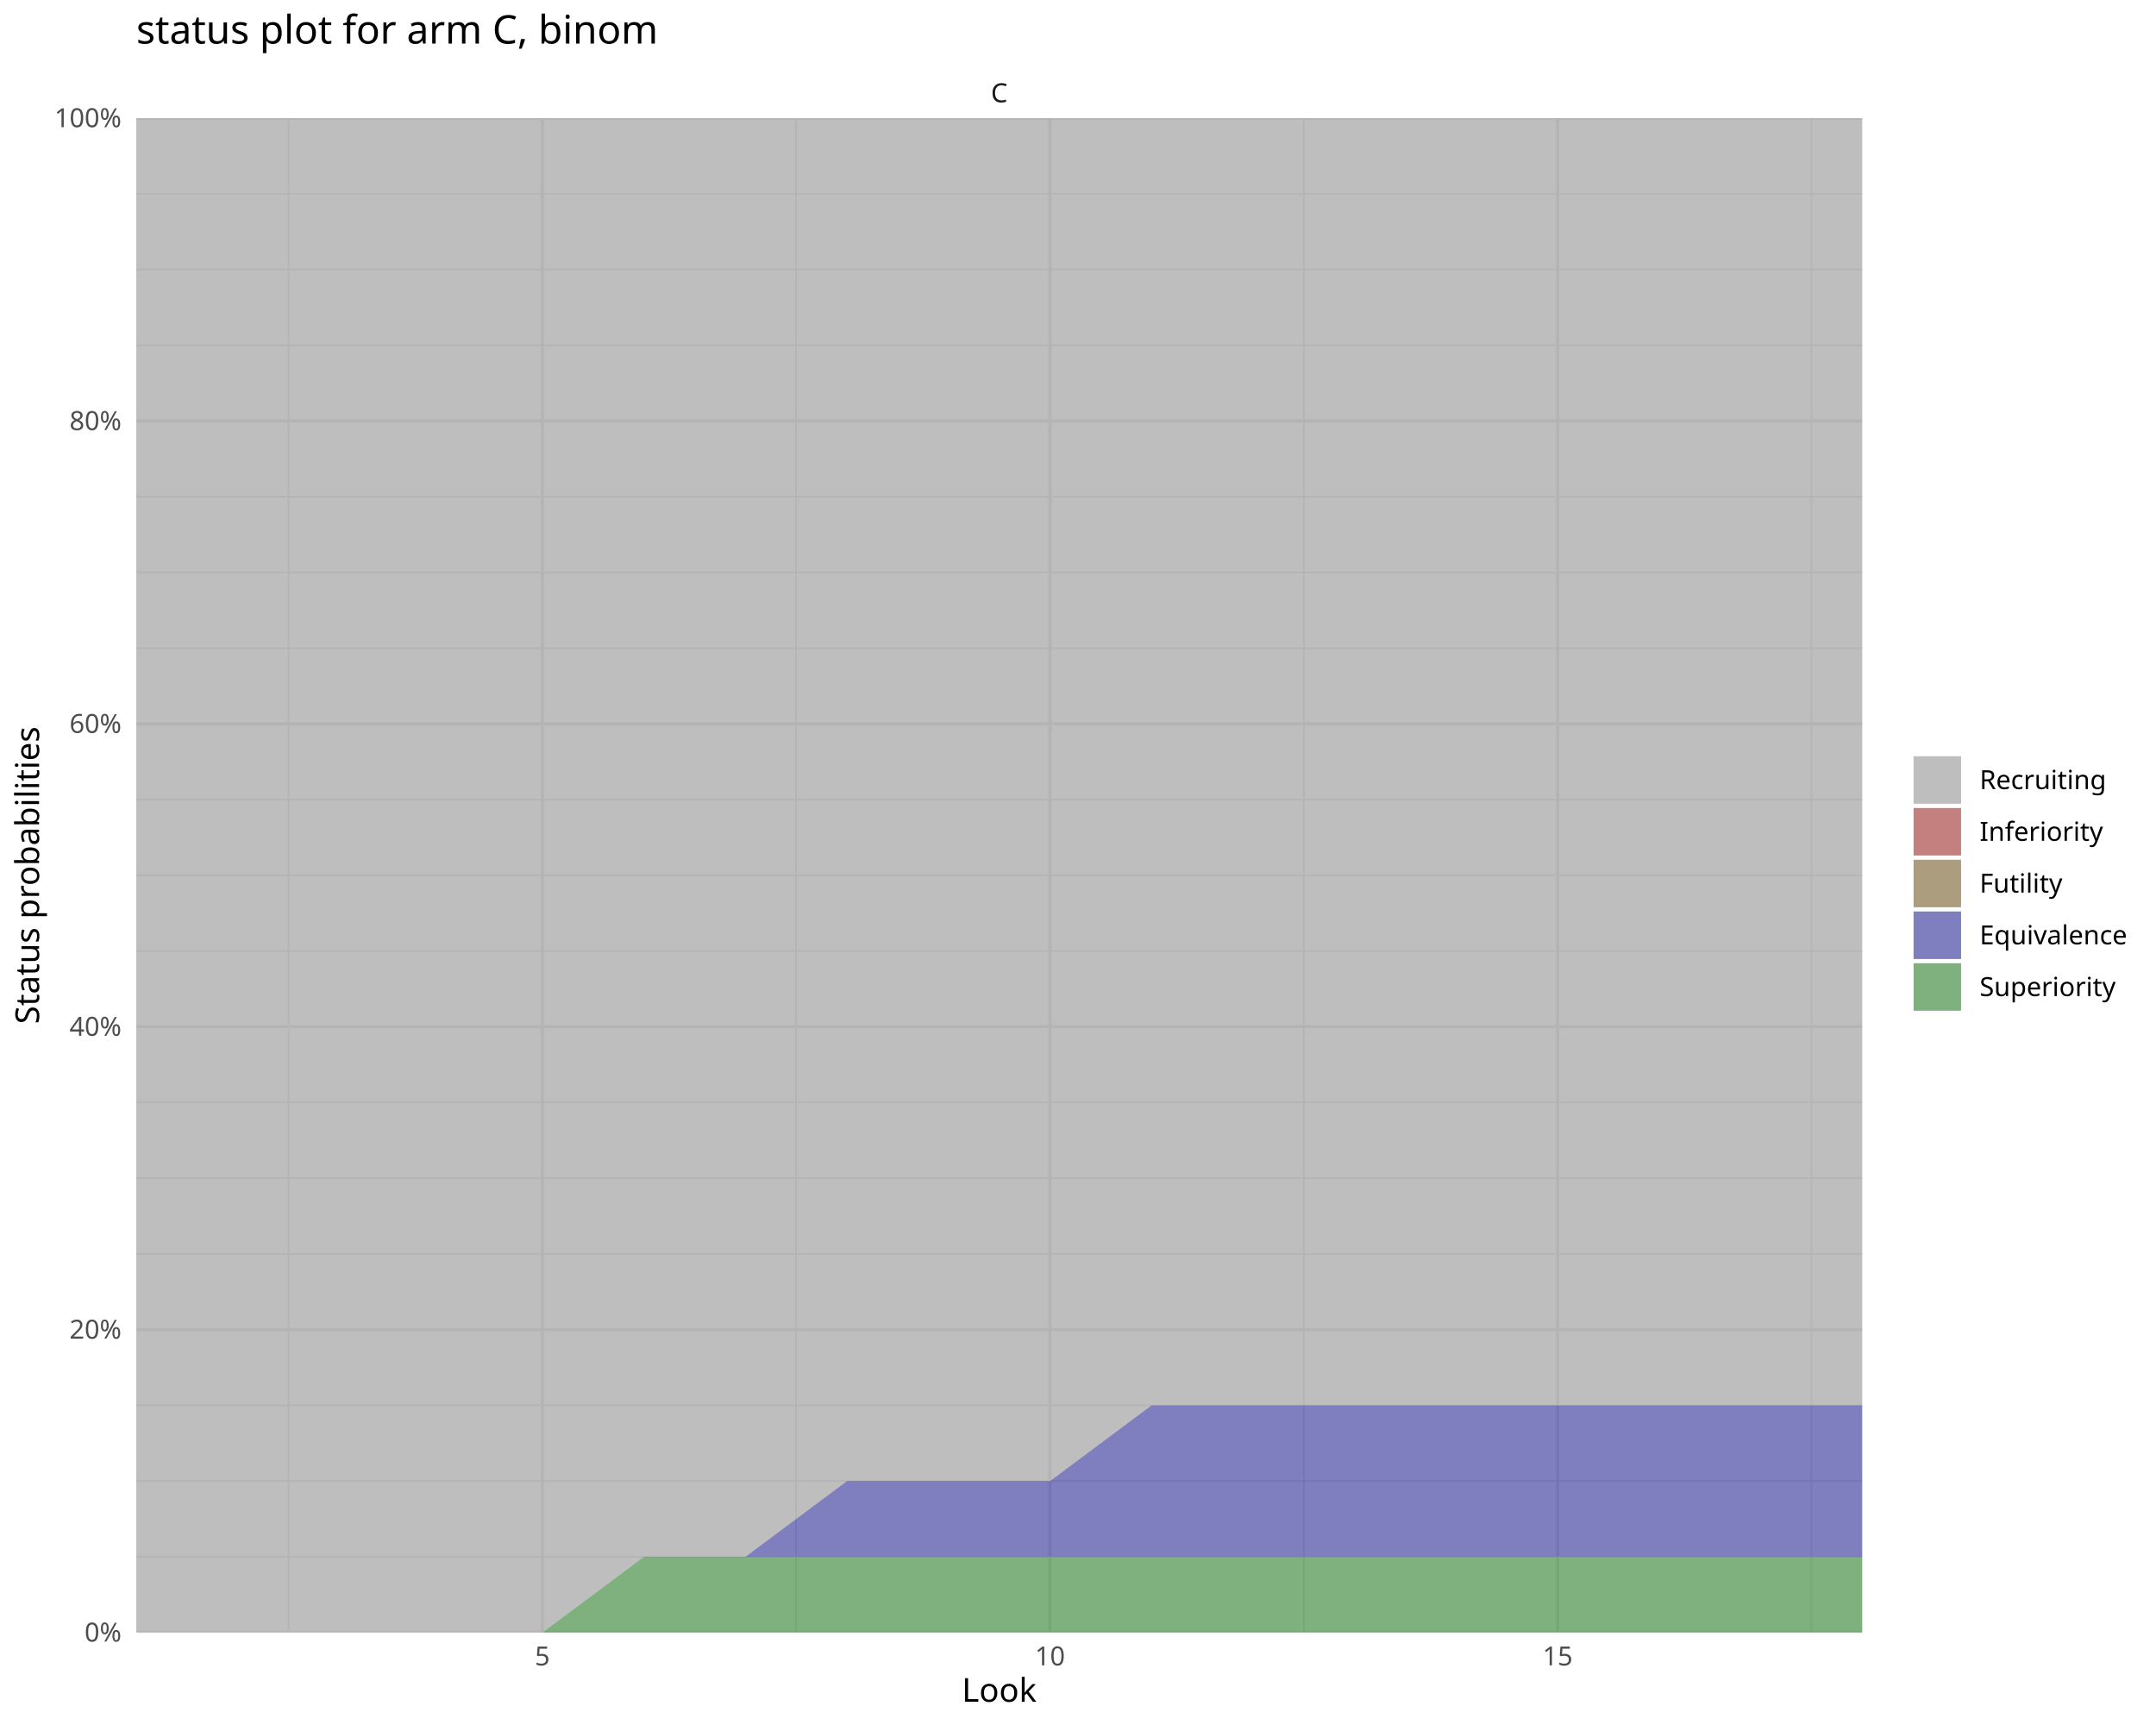
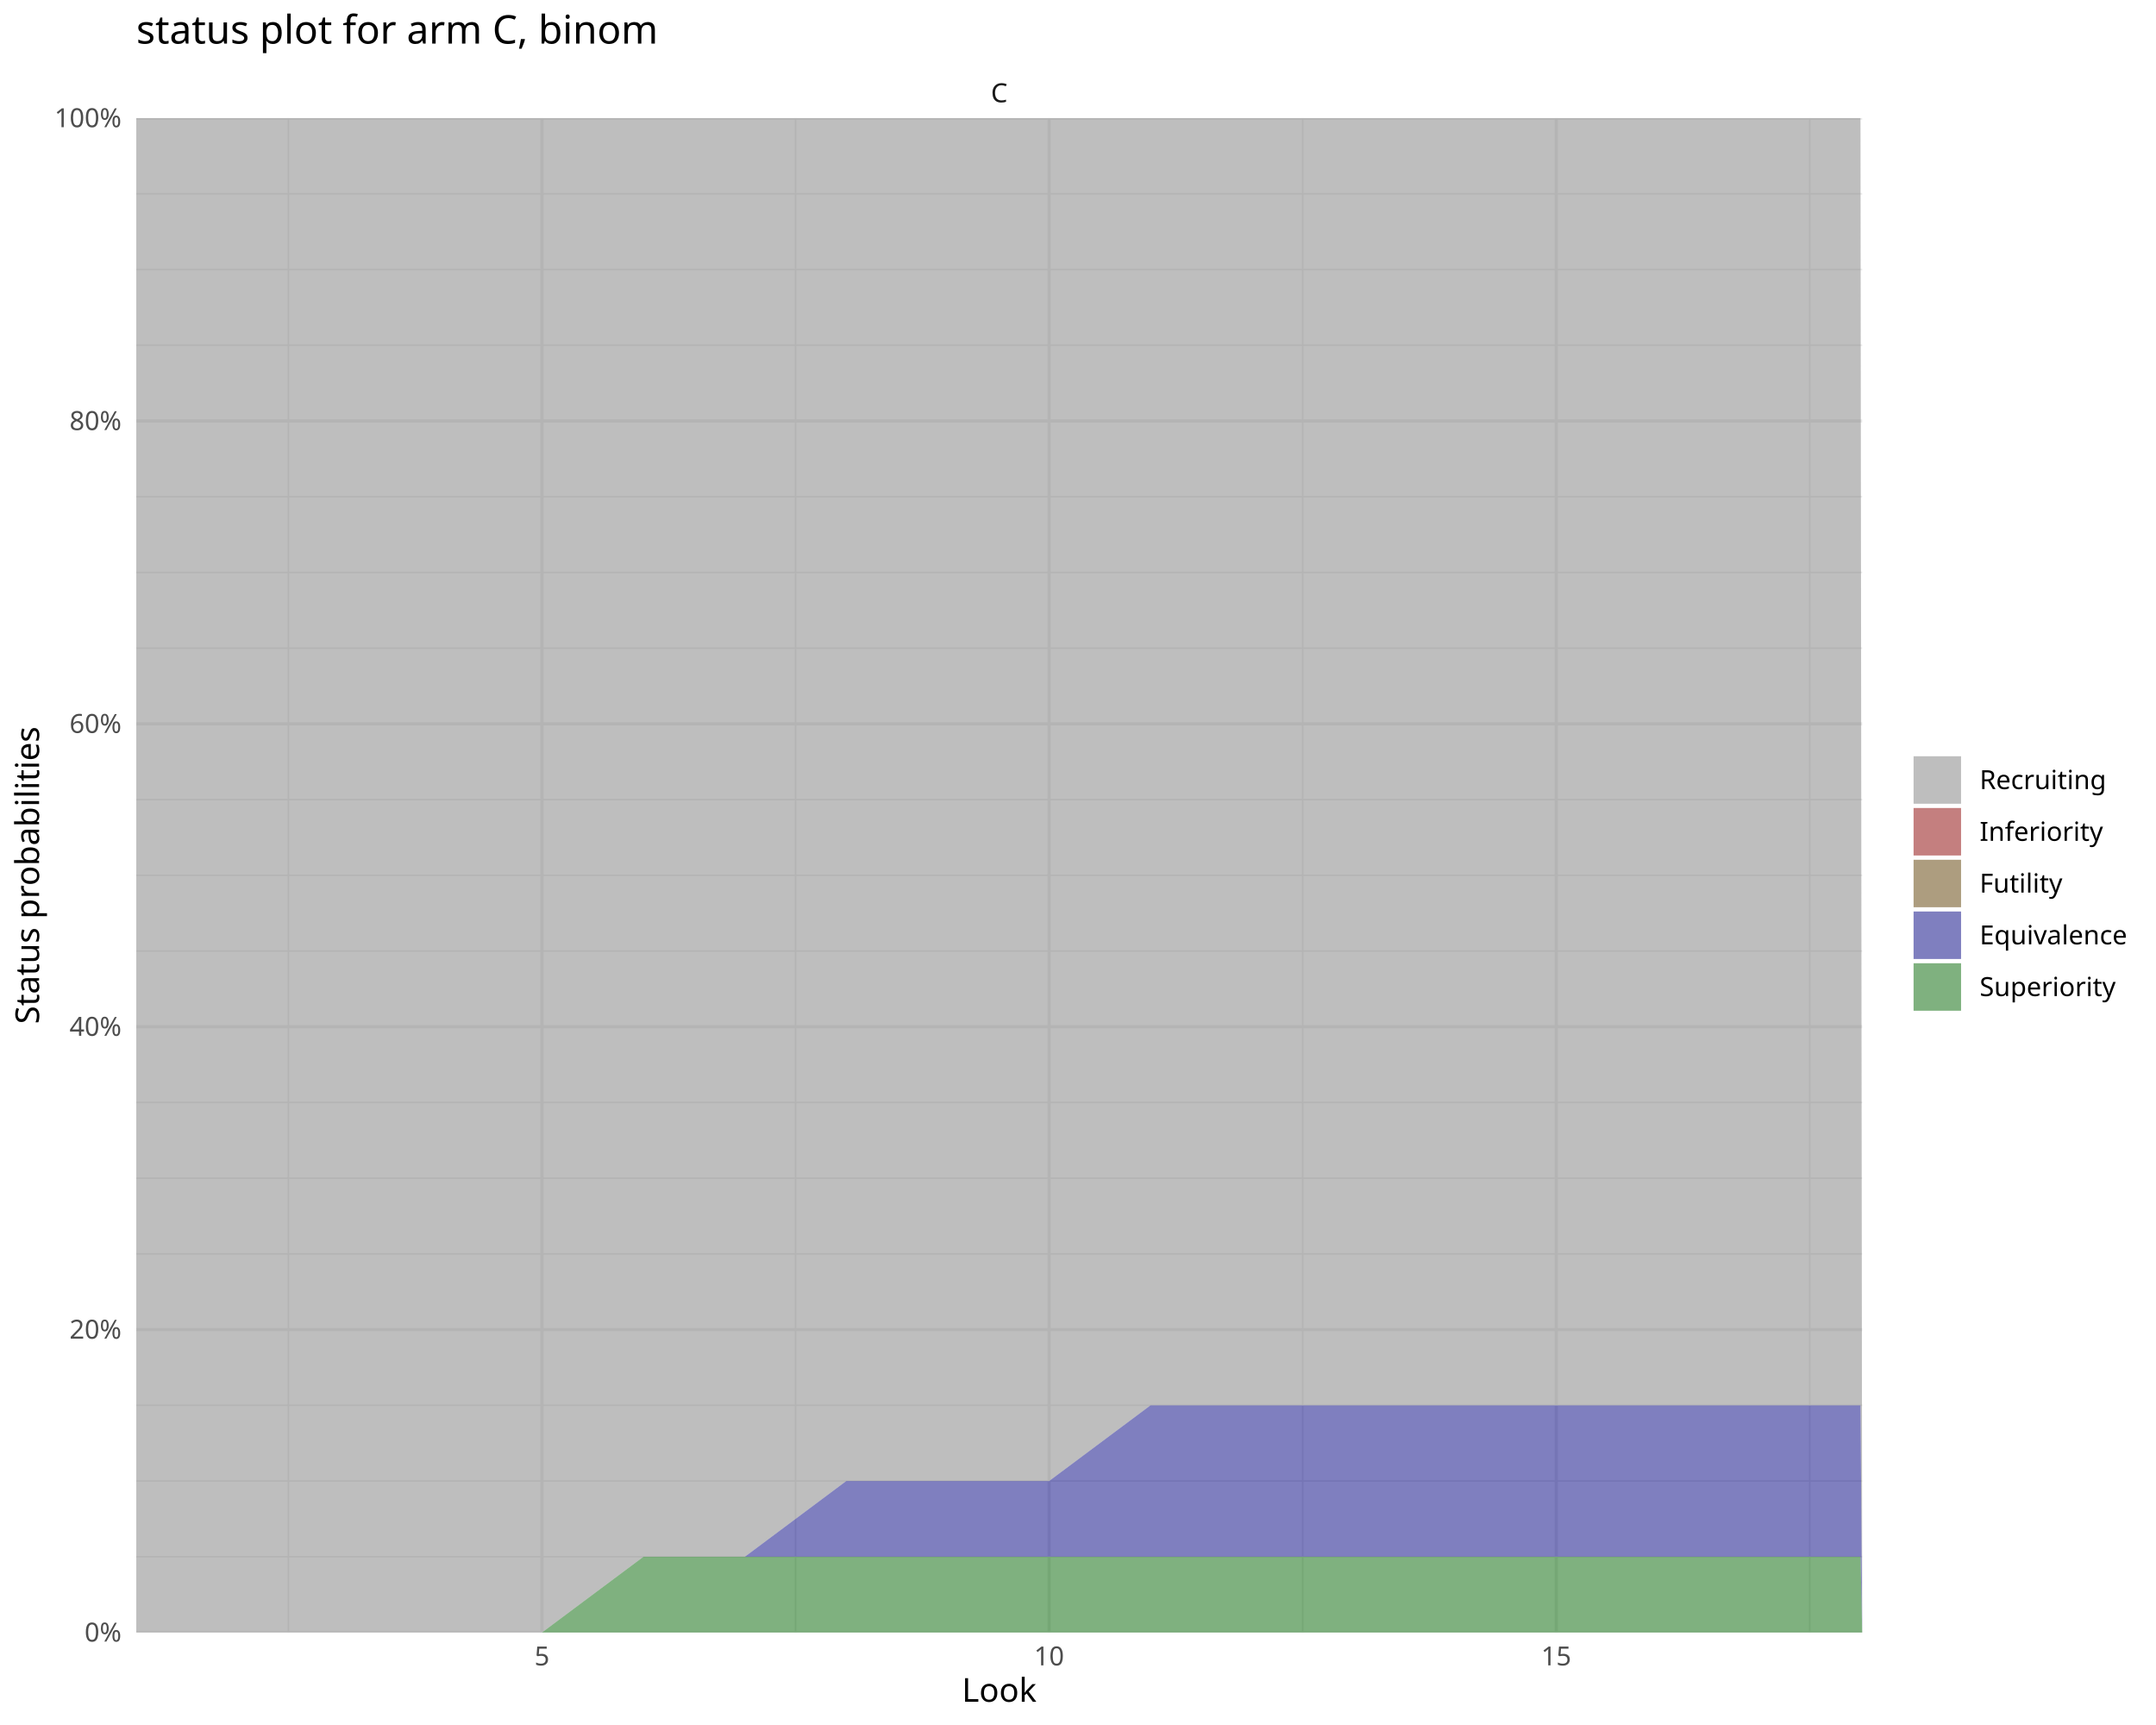
<svg xmlns="http://www.w3.org/2000/svg" class="svglite" data-engine-version="2.0" width="720.00pt" height="576.00pt" viewBox="0 0 720.00 576.00">
  <defs>
    <style type="text/css">
    .svglite line, .svglite polyline, .svglite polygon, .svglite path, .svglite rect, .svglite circle {
      fill: none;
      stroke: #000000;
      stroke-linecap: round;
      stroke-linejoin: round;
      stroke-miterlimit: 10.00;
    }
  </style>
  </defs>
  <rect width="100%" height="100%" style="stroke: none; fill: #FFFFFF;" />
  <defs>
    <clipPath id="cpMC4wMHw3MjAuMDB8MC4wMHw1NzYuMDA=">
      <rect x="0.00" y="0.00" width="720.00" height="576.00" />
    </clipPath>
  </defs>
  <g clip-path="url(#cpMC4wMHw3MjAuMDB8MC4wMHw1NzYuMDA=)">
</g>
  <defs>
    <clipPath id="cpNDUuNTF8NjIxLjg5fDM5LjQzfDU0NS4xMQ==">
      <rect x="45.51" y="39.43" width="576.38" height="505.68" />
    </clipPath>
  </defs>
  <g clip-path="url(#cpNDUuNTF8NjIxLjg5fDM5LjQzfDU0NS4xMQ==)">
    <polyline points="45.51,519.83 621.89,519.83 " style="stroke-width: 0.53; stroke: #EBEBEB; stroke-linecap: butt;" />
    <polyline points="45.51,494.54 621.89,494.54 " style="stroke-width: 0.53; stroke: #EBEBEB; stroke-linecap: butt;" />
    <polyline points="45.51,469.26 621.89,469.26 " style="stroke-width: 0.53; stroke: #EBEBEB; stroke-linecap: butt;" />
    <polyline points="45.51,418.69 621.89,418.69 " style="stroke-width: 0.53; stroke: #EBEBEB; stroke-linecap: butt;" />
    <polyline points="45.51,393.41 621.89,393.41 " style="stroke-width: 0.53; stroke: #EBEBEB; stroke-linecap: butt;" />
    <polyline points="45.51,368.12 621.89,368.12 " style="stroke-width: 0.53; stroke: #EBEBEB; stroke-linecap: butt;" />
    <polyline points="45.51,317.56 621.89,317.56 " style="stroke-width: 0.53; stroke: #EBEBEB; stroke-linecap: butt;" />
    <polyline points="45.51,292.27 621.89,292.27 " style="stroke-width: 0.53; stroke: #EBEBEB; stroke-linecap: butt;" />
    <polyline points="45.51,266.99 621.89,266.99 " style="stroke-width: 0.53; stroke: #EBEBEB; stroke-linecap: butt;" />
    <polyline points="45.51,216.42 621.89,216.42 " style="stroke-width: 0.53; stroke: #EBEBEB; stroke-linecap: butt;" />
    <polyline points="45.51,191.14 621.89,191.14 " style="stroke-width: 0.53; stroke: #EBEBEB; stroke-linecap: butt;" />
    <polyline points="45.51,165.85 621.89,165.85 " style="stroke-width: 0.53; stroke: #EBEBEB; stroke-linecap: butt;" />
    <polyline points="45.51,115.29 621.89,115.29 " style="stroke-width: 0.53; stroke: #EBEBEB; stroke-linecap: butt;" />
    <polyline points="45.51,90.00 621.89,90.00 " style="stroke-width: 0.53; stroke: #EBEBEB; stroke-linecap: butt;" />
    <polyline points="45.51,64.72 621.89,64.72 " style="stroke-width: 0.53; stroke: #EBEBEB; stroke-linecap: butt;" />
-     <polyline points="96.37,545.11 96.37,39.43 " style="stroke-width: 0.53; stroke: #EBEBEB; stroke-linecap: butt;" />
-     <polyline points="265.89,545.11 265.89,39.43 " style="stroke-width: 0.53; stroke: #EBEBEB; stroke-linecap: butt;" />
-     <polyline points="435.42,545.11 435.42,39.43 " style="stroke-width: 0.53; stroke: #EBEBEB; stroke-linecap: butt;" />
-     <polyline points="604.94,545.11 604.94,39.43 " style="stroke-width: 0.53; stroke: #EBEBEB; stroke-linecap: butt;" />
+     <polyline points="96.32,545.11 96.32,39.43 " style="stroke-width: 0.53; stroke: #EBEBEB; stroke-linecap: butt;" />
+     <polyline points="265.67,545.11 265.67,39.43 " style="stroke-width: 0.53; stroke: #EBEBEB; stroke-linecap: butt;" />
+     <polyline points="435.03,545.11 435.03,39.43 " style="stroke-width: 0.53; stroke: #EBEBEB; stroke-linecap: butt;" />
+     <polyline points="604.38,545.11 604.38,39.43 " style="stroke-width: 0.53; stroke: #EBEBEB; stroke-linecap: butt;" />
    <polyline points="45.51,545.11 621.89,545.11 " style="stroke-width: 1.07; stroke: #EBEBEB; stroke-linecap: butt;" />
    <polyline points="45.51,443.98 621.89,443.98 " style="stroke-width: 1.07; stroke: #EBEBEB; stroke-linecap: butt;" />
    <polyline points="45.51,342.84 621.89,342.84 " style="stroke-width: 1.07; stroke: #EBEBEB; stroke-linecap: butt;" />
    <polyline points="45.51,241.71 621.89,241.71 " style="stroke-width: 1.07; stroke: #EBEBEB; stroke-linecap: butt;" />
    <polyline points="45.51,140.57 621.89,140.57 " style="stroke-width: 1.07; stroke: #EBEBEB; stroke-linecap: butt;" />
    <polyline points="45.51,39.43 621.89,39.43 " style="stroke-width: 1.07; stroke: #EBEBEB; stroke-linecap: butt;" />
-     <polyline points="181.13,545.11 181.13,39.43 " style="stroke-width: 1.07; stroke: #EBEBEB; stroke-linecap: butt;" />
-     <polyline points="350.65,545.11 350.65,39.43 " style="stroke-width: 1.07; stroke: #EBEBEB; stroke-linecap: butt;" />
-     <polyline points="520.18,545.11 520.18,39.43 " style="stroke-width: 1.07; stroke: #EBEBEB; stroke-linecap: butt;" />
-     <polygon points="45.51,39.43 79.42,39.43 113.32,39.43 147.23,39.43 181.13,39.43 215.04,39.43 248.94,39.43 282.84,39.43 316.75,39.43 350.65,39.43 384.56,39.43 418.46,39.43 452.37,39.43 486.27,39.43 520.18,39.43 554.08,39.43 587.99,39.43 621.89,39.43 621.89,469.26 587.99,469.26 554.08,469.26 520.18,469.26 486.27,469.26 452.37,469.26 418.46,469.26 384.56,469.26 350.65,494.54 316.75,494.54 282.84,494.54 248.94,519.83 215.04,519.83 181.13,545.11 147.23,545.11 113.32,545.11 79.42,545.11 45.51,545.11 " style="stroke-width: 0.00; stroke: none; fill: #7F7F7F; fill-opacity: 0.50;" />
-     <polyline points="45.51,39.43 79.42,39.43 113.32,39.43 147.23,39.43 181.13,39.43 215.04,39.43 248.94,39.43 282.84,39.43 316.75,39.43 350.65,39.43 384.56,39.43 418.46,39.43 452.37,39.43 486.27,39.43 520.18,39.43 554.08,39.43 587.99,39.43 621.89,39.43 " style="stroke-width: 1.07; stroke: none;" />
-     <polygon points="45.51,545.11 79.42,545.11 113.32,545.11 147.23,545.11 181.13,545.11 215.04,519.83 248.94,519.83 282.84,494.54 316.75,494.54 350.65,494.54 384.56,469.26 418.46,469.26 452.37,469.26 486.27,469.26 520.18,469.26 554.08,469.26 587.99,469.26 621.89,469.26 621.89,469.26 587.99,469.26 554.08,469.26 520.18,469.26 486.27,469.26 452.37,469.26 418.46,469.26 384.56,469.26 350.65,494.54 316.75,494.54 282.84,494.54 248.94,519.83 215.04,519.83 181.13,545.11 147.23,545.11 113.32,545.11 79.42,545.11 45.51,545.11 " style="stroke-width: 0.00; stroke: none; fill: #8B0000; fill-opacity: 0.50;" />
-     <polyline points="45.51,545.11 79.42,545.11 113.32,545.11 147.23,545.11 181.13,545.11 215.04,519.83 248.94,519.83 282.84,494.54 316.75,494.54 350.65,494.54 384.56,469.26 418.46,469.26 452.37,469.26 486.27,469.26 520.18,469.26 554.08,469.26 587.99,469.26 621.89,469.26 " style="stroke-width: 1.07; stroke: none;" />
-     <polygon points="45.51,545.11 79.42,545.11 113.32,545.11 147.23,545.11 181.13,545.11 215.04,519.83 248.94,519.83 282.84,494.54 316.75,494.54 350.65,494.54 384.56,469.26 418.46,469.26 452.37,469.26 486.27,469.26 520.18,469.26 554.08,469.26 587.99,469.26 621.89,469.26 621.89,469.26 587.99,469.26 554.08,469.26 520.18,469.26 486.27,469.26 452.37,469.26 418.46,469.26 384.56,469.26 350.65,494.54 316.75,494.54 282.84,494.54 248.94,519.83 215.04,519.83 181.13,545.11 147.23,545.11 113.32,545.11 79.42,545.11 45.51,545.11 " style="stroke-width: 0.00; stroke: none; fill: #5C3D00; fill-opacity: 0.50;" />
-     <polyline points="45.51,545.11 79.42,545.11 113.32,545.11 147.23,545.11 181.13,545.11 215.04,519.83 248.94,519.83 282.84,494.54 316.75,494.54 350.65,494.54 384.56,469.26 418.46,469.26 452.37,469.26 486.27,469.26 520.18,469.26 554.08,469.26 587.99,469.26 621.89,469.26 " style="stroke-width: 1.07; stroke: none;" />
-     <polygon points="45.51,545.11 79.42,545.11 113.32,545.11 147.23,545.11 181.13,545.11 215.04,519.83 248.94,519.83 282.84,494.54 316.75,494.54 350.65,494.54 384.56,469.26 418.46,469.26 452.37,469.26 486.27,469.26 520.18,469.26 554.08,469.26 587.99,469.26 621.89,469.26 621.89,519.83 587.99,519.83 554.08,519.83 520.18,519.83 486.27,519.83 452.37,519.83 418.46,519.83 384.56,519.83 350.65,519.83 316.75,519.83 282.84,519.83 248.94,519.83 215.04,519.83 181.13,545.11 147.23,545.11 113.32,545.11 79.42,545.11 45.51,545.11 " style="stroke-width: 0.00; stroke: none; fill: #000080; fill-opacity: 0.50;" />
-     <polyline points="45.51,545.11 79.42,545.11 113.32,545.11 147.23,545.11 181.13,545.11 215.04,519.83 248.94,519.83 282.84,494.54 316.75,494.54 350.65,494.54 384.56,469.26 418.46,469.26 452.37,469.26 486.27,469.26 520.18,469.26 554.08,469.26 587.99,469.26 621.89,469.26 " style="stroke-width: 1.07; stroke: none;" />
-     <polygon points="45.51,545.11 79.42,545.11 113.32,545.11 147.23,545.11 181.13,545.11 215.04,519.83 248.94,519.83 282.84,519.83 316.75,519.83 350.65,519.83 384.56,519.83 418.46,519.83 452.37,519.83 486.27,519.83 520.18,519.83 554.08,519.83 587.99,519.83 621.89,519.83 621.89,545.11 587.99,545.11 554.08,545.11 520.18,545.11 486.27,545.11 452.37,545.11 418.46,545.11 384.56,545.11 350.65,545.11 316.75,545.11 282.84,545.11 248.94,545.11 215.04,545.11 181.13,545.11 147.23,545.11 113.32,545.11 79.42,545.11 45.51,545.11 " style="stroke-width: 0.00; stroke: none; fill: #006400; fill-opacity: 0.50;" />
-     <polyline points="45.51,545.11 79.42,545.11 113.32,545.11 147.23,545.11 181.13,545.11 215.04,519.83 248.94,519.83 282.84,519.83 316.75,519.83 350.65,519.83 384.56,519.83 418.46,519.83 452.37,519.83 486.27,519.83 520.18,519.83 554.08,519.83 587.99,519.83 621.89,519.83 " style="stroke-width: 1.07; stroke: none;" />
+     <polyline points="181.00,545.11 181.00,39.43 " style="stroke-width: 1.07; stroke: #EBEBEB; stroke-linecap: butt;" />
+     <polyline points="350.35,545.11 350.35,39.43 " style="stroke-width: 1.07; stroke: #EBEBEB; stroke-linecap: butt;" />
+     <polyline points="519.70,545.11 519.70,39.43 " style="stroke-width: 1.07; stroke: #EBEBEB; stroke-linecap: butt;" />
+     <polygon points="45.51,39.43 46.09,39.43 78.81,39.43 79.38,39.43 79.96,39.43 112.68,39.43 113.25,39.43 113.83,39.43 146.55,39.43 147.13,39.43 147.70,39.43 180.42,39.43 181.00,39.43 181.57,39.43 214.29,39.43 214.87,39.43 215.44,39.43 248.16,39.43 248.74,39.43 249.31,39.43 282.03,39.43 282.61,39.43 283.18,39.43 315.90,39.43 316.48,39.43 317.05,39.43 349.77,39.43 350.35,39.43 350.92,39.43 383.64,39.43 384.22,39.43 384.80,39.43 417.51,39.43 418.09,39.43 418.67,39.43 451.39,39.43 451.96,39.43 452.54,39.43 485.26,39.43 485.83,39.43 486.41,39.43 519.13,39.43 519.70,39.43 520.28,39.43 553.00,39.43 553.57,39.43 554.15,39.43 586.87,39.43 587.44,39.43 588.02,39.43 620.74,39.43 621.31,39.43 621.89,545.11 621.31,469.26 620.74,469.26 588.02,469.26 587.44,469.26 586.87,469.26 554.15,469.26 553.57,469.26 553.00,469.26 520.28,469.26 519.70,469.26 519.13,469.26 486.41,469.26 485.83,469.26 485.26,469.26 452.54,469.26 451.96,469.26 451.39,469.26 418.67,469.26 418.09,469.26 417.51,469.26 384.80,469.26 384.22,469.26 383.64,469.69 350.92,494.11 350.35,494.54 349.77,494.54 317.05,494.54 316.48,494.54 315.90,494.54 283.18,494.54 282.61,494.54 282.03,494.97 249.31,519.40 248.74,519.83 248.16,519.83 215.44,519.83 214.87,519.83 214.29,520.26 181.57,544.68 181.00,545.11 180.42,545.11 147.70,545.11 147.13,545.11 146.55,545.11 113.83,545.11 113.25,545.11 112.68,545.11 79.96,545.11 79.38,545.11 78.81,545.11 46.09,545.11 45.51,545.11 " style="stroke-width: 0.00; stroke: none; stroke-linecap: butt; fill: #7F7F7F; fill-opacity: 0.50;" />
+     <polyline points="45.51,39.43 46.09,39.43 78.81,39.43 79.38,39.43 79.96,39.43 112.68,39.43 113.25,39.43 113.83,39.43 146.55,39.43 147.13,39.43 147.70,39.43 180.42,39.43 181.00,39.43 181.57,39.43 214.29,39.43 214.87,39.43 215.44,39.43 248.16,39.43 248.74,39.43 249.31,39.43 282.03,39.43 282.61,39.43 283.18,39.43 315.90,39.43 316.48,39.43 317.05,39.43 349.77,39.43 350.35,39.43 350.92,39.43 383.64,39.43 384.22,39.43 384.80,39.43 417.51,39.43 418.09,39.43 418.67,39.43 451.39,39.43 451.96,39.43 452.54,39.43 485.26,39.43 485.83,39.43 486.41,39.43 519.13,39.43 519.70,39.43 520.28,39.43 553.00,39.43 553.57,39.43 554.15,39.43 586.87,39.43 587.44,39.43 588.02,39.43 620.74,39.43 621.31,39.43 " style="stroke-width: 1.07; stroke: none; stroke-linecap: butt;" />
+     <polygon points="45.51,545.11 46.09,545.11 78.81,545.11 79.38,545.11 79.96,545.11 112.68,545.11 113.25,545.11 113.83,545.11 146.55,545.11 147.13,545.11 147.70,545.11 180.42,545.11 181.00,545.11 181.57,544.68 214.29,520.26 214.87,519.83 215.44,519.83 248.16,519.83 248.74,519.83 249.31,519.40 282.03,494.97 282.61,494.54 283.18,494.54 315.90,494.54 316.48,494.54 317.05,494.54 349.77,494.54 350.35,494.54 350.92,494.11 383.64,469.69 384.22,469.26 384.80,469.26 417.51,469.26 418.09,469.26 418.67,469.26 451.39,469.26 451.96,469.26 452.54,469.26 485.26,469.26 485.83,469.26 486.41,469.26 519.13,469.26 519.70,469.26 520.28,469.26 553.00,469.26 553.57,469.26 554.15,469.26 586.87,469.26 587.44,469.26 588.02,469.26 620.74,469.26 621.31,469.26 621.89,545.11 621.31,469.26 620.74,469.26 588.02,469.26 587.44,469.26 586.87,469.26 554.15,469.26 553.57,469.26 553.00,469.26 520.28,469.26 519.70,469.26 519.13,469.26 486.41,469.26 485.83,469.26 485.26,469.26 452.54,469.26 451.96,469.26 451.39,469.26 418.67,469.26 418.09,469.26 417.51,469.26 384.80,469.26 384.22,469.26 383.64,469.69 350.92,494.11 350.35,494.54 349.77,494.54 317.05,494.54 316.48,494.54 315.90,494.54 283.18,494.54 282.61,494.54 282.03,494.97 249.31,519.40 248.74,519.83 248.16,519.83 215.44,519.83 214.87,519.83 214.29,520.26 181.57,544.68 181.00,545.11 180.42,545.11 147.70,545.11 147.13,545.11 146.55,545.11 113.83,545.11 113.25,545.11 112.68,545.11 79.96,545.11 79.38,545.11 78.81,545.11 46.09,545.11 45.51,545.11 " style="stroke-width: 0.00; stroke: none; stroke-linecap: butt; fill: #8B0000; fill-opacity: 0.50;" />
+     <polyline points="45.51,545.11 46.09,545.11 78.81,545.11 79.38,545.11 79.96,545.11 112.68,545.11 113.25,545.11 113.83,545.11 146.55,545.11 147.13,545.11 147.70,545.11 180.42,545.11 181.00,545.11 181.57,544.68 214.29,520.26 214.87,519.83 215.44,519.83 248.16,519.83 248.74,519.83 249.31,519.40 282.03,494.97 282.61,494.54 283.18,494.54 315.90,494.54 316.48,494.54 317.05,494.54 349.77,494.54 350.35,494.54 350.92,494.11 383.64,469.69 384.22,469.26 384.80,469.26 417.51,469.26 418.09,469.26 418.67,469.26 451.39,469.26 451.96,469.26 452.54,469.26 485.26,469.26 485.83,469.26 486.41,469.26 519.13,469.26 519.70,469.26 520.28,469.26 553.00,469.26 553.57,469.26 554.15,469.26 586.87,469.26 587.44,469.26 588.02,469.26 620.74,469.26 621.31,469.26 " style="stroke-width: 1.07; stroke: none; stroke-linecap: butt;" />
+     <polygon points="45.51,545.11 46.09,545.11 78.81,545.11 79.38,545.11 79.96,545.11 112.68,545.11 113.25,545.11 113.83,545.11 146.55,545.11 147.13,545.11 147.70,545.11 180.42,545.11 181.00,545.11 181.57,544.68 214.29,520.26 214.87,519.83 215.44,519.83 248.16,519.83 248.74,519.83 249.31,519.40 282.03,494.97 282.61,494.54 283.18,494.54 315.90,494.54 316.48,494.54 317.05,494.54 349.77,494.54 350.35,494.54 350.92,494.11 383.64,469.69 384.22,469.26 384.80,469.26 417.51,469.26 418.09,469.26 418.67,469.26 451.39,469.26 451.96,469.26 452.54,469.26 485.26,469.26 485.83,469.26 486.41,469.26 519.13,469.26 519.70,469.26 520.28,469.26 553.00,469.26 553.57,469.26 554.15,469.26 586.87,469.26 587.44,469.26 588.02,469.26 620.74,469.26 621.31,469.26 621.89,545.11 621.31,469.26 620.74,469.26 588.02,469.26 587.44,469.26 586.87,469.26 554.15,469.26 553.57,469.26 553.00,469.26 520.28,469.26 519.70,469.26 519.13,469.26 486.41,469.26 485.83,469.26 485.26,469.26 452.54,469.26 451.96,469.26 451.39,469.26 418.67,469.26 418.09,469.26 417.51,469.26 384.80,469.26 384.22,469.26 383.64,469.69 350.92,494.11 350.35,494.54 349.77,494.54 317.05,494.54 316.48,494.54 315.90,494.54 283.18,494.54 282.61,494.54 282.03,494.97 249.31,519.40 248.74,519.83 248.16,519.83 215.44,519.83 214.87,519.83 214.29,520.26 181.57,544.68 181.00,545.11 180.42,545.11 147.70,545.11 147.13,545.11 146.55,545.11 113.83,545.11 113.25,545.11 112.68,545.11 79.96,545.11 79.38,545.11 78.81,545.11 46.09,545.11 45.51,545.11 " style="stroke-width: 0.00; stroke: none; stroke-linecap: butt; fill: #5C3D00; fill-opacity: 0.50;" />
+     <polyline points="45.51,545.11 46.09,545.11 78.81,545.11 79.38,545.11 79.96,545.11 112.68,545.11 113.25,545.11 113.83,545.11 146.55,545.11 147.13,545.11 147.70,545.11 180.42,545.11 181.00,545.11 181.57,544.68 214.29,520.26 214.87,519.83 215.44,519.83 248.16,519.83 248.74,519.83 249.31,519.40 282.03,494.97 282.61,494.54 283.18,494.54 315.90,494.54 316.48,494.54 317.05,494.54 349.77,494.54 350.35,494.54 350.92,494.11 383.64,469.69 384.22,469.26 384.80,469.26 417.51,469.26 418.09,469.26 418.67,469.26 451.39,469.26 451.96,469.26 452.54,469.26 485.26,469.26 485.83,469.26 486.41,469.26 519.13,469.26 519.70,469.26 520.28,469.26 553.00,469.26 553.57,469.26 554.15,469.26 586.87,469.26 587.44,469.26 588.02,469.26 620.74,469.26 621.31,469.26 " style="stroke-width: 1.07; stroke: none; stroke-linecap: butt;" />
+     <polygon points="45.51,545.11 46.09,545.11 78.81,545.11 79.38,545.11 79.96,545.11 112.68,545.11 113.25,545.11 113.83,545.11 146.55,545.11 147.13,545.11 147.70,545.11 180.42,545.11 181.00,545.11 181.57,544.68 214.29,520.26 214.87,519.83 215.44,519.83 248.16,519.83 248.74,519.83 249.31,519.40 282.03,494.97 282.61,494.54 283.18,494.54 315.90,494.54 316.48,494.54 317.05,494.54 349.77,494.54 350.35,494.54 350.92,494.11 383.64,469.69 384.22,469.26 384.80,469.26 417.51,469.26 418.09,469.26 418.67,469.26 451.39,469.26 451.96,469.26 452.54,469.26 485.26,469.26 485.83,469.26 486.41,469.26 519.13,469.26 519.70,469.26 520.28,469.26 553.00,469.26 553.57,469.26 554.15,469.26 586.87,469.26 587.44,469.26 588.02,469.26 620.74,469.26 621.31,469.26 621.89,545.11 621.31,519.83 620.74,519.83 588.02,519.83 587.44,519.83 586.87,519.83 554.15,519.83 553.57,519.83 553.00,519.83 520.28,519.83 519.70,519.83 519.13,519.83 486.41,519.83 485.83,519.83 485.26,519.83 452.54,519.83 451.96,519.83 451.39,519.83 418.67,519.83 418.09,519.83 417.51,519.83 384.80,519.83 384.22,519.83 383.64,519.83 350.92,519.83 350.35,519.83 349.77,519.83 317.05,519.83 316.48,519.83 315.90,519.83 283.18,519.83 282.61,519.83 282.03,519.83 249.31,519.83 248.74,519.83 248.16,519.83 215.44,519.83 214.87,519.83 214.29,520.26 181.57,544.68 181.00,545.11 180.42,545.11 147.70,545.11 147.13,545.11 146.55,545.11 113.83,545.11 113.25,545.11 112.68,545.11 79.96,545.11 79.38,545.11 78.81,545.11 46.09,545.11 45.51,545.11 " style="stroke-width: 0.00; stroke: none; stroke-linecap: butt; fill: #000080; fill-opacity: 0.50;" />
+     <polyline points="45.51,545.11 46.09,545.11 78.81,545.11 79.38,545.11 79.96,545.11 112.68,545.11 113.25,545.11 113.83,545.11 146.55,545.11 147.13,545.11 147.70,545.11 180.42,545.11 181.00,545.11 181.57,544.68 214.29,520.26 214.87,519.83 215.44,519.83 248.16,519.83 248.74,519.83 249.31,519.40 282.03,494.97 282.61,494.54 283.18,494.54 315.90,494.54 316.48,494.54 317.05,494.54 349.77,494.54 350.35,494.54 350.92,494.11 383.64,469.69 384.22,469.26 384.80,469.26 417.51,469.26 418.09,469.26 418.67,469.26 451.39,469.26 451.96,469.26 452.54,469.26 485.26,469.26 485.83,469.26 486.41,469.26 519.13,469.26 519.70,469.26 520.28,469.26 553.00,469.26 553.57,469.26 554.15,469.26 586.87,469.26 587.44,469.26 588.02,469.26 620.74,469.26 621.31,469.26 " style="stroke-width: 1.07; stroke: none; stroke-linecap: butt;" />
+     <polygon points="45.51,545.11 46.09,545.11 78.81,545.11 79.38,545.11 79.96,545.11 112.68,545.11 113.25,545.11 113.83,545.11 146.55,545.11 147.13,545.11 147.70,545.11 180.42,545.11 181.00,545.11 181.57,544.68 214.29,520.26 214.87,519.83 215.44,519.83 248.16,519.83 248.74,519.83 249.31,519.83 282.03,519.83 282.61,519.83 283.18,519.83 315.90,519.83 316.48,519.83 317.05,519.83 349.77,519.83 350.35,519.83 350.92,519.83 383.64,519.83 384.22,519.83 384.80,519.83 417.51,519.83 418.09,519.83 418.67,519.83 451.39,519.83 451.96,519.83 452.54,519.83 485.26,519.83 485.83,519.83 486.41,519.83 519.13,519.83 519.70,519.83 520.28,519.83 553.00,519.83 553.57,519.83 554.15,519.83 586.87,519.83 587.44,519.83 588.02,519.83 620.74,519.83 621.31,519.83 621.89,545.11 621.31,545.11 620.74,545.11 588.02,545.11 587.44,545.11 586.87,545.11 554.15,545.11 553.57,545.11 553.00,545.11 520.28,545.11 519.70,545.11 519.13,545.11 486.41,545.11 485.83,545.11 485.26,545.11 452.54,545.11 451.96,545.11 451.39,545.11 418.67,545.11 418.09,545.11 417.51,545.11 384.80,545.11 384.22,545.11 383.64,545.11 350.92,545.11 350.35,545.11 349.77,545.11 317.05,545.11 316.48,545.11 315.90,545.11 283.18,545.11 282.61,545.11 282.03,545.11 249.31,545.11 248.74,545.11 248.16,545.11 215.44,545.11 214.87,545.11 214.29,545.11 181.57,545.11 181.00,545.11 180.42,545.11 147.70,545.11 147.13,545.11 146.55,545.11 113.83,545.11 113.25,545.11 112.68,545.11 79.96,545.11 79.38,545.11 78.81,545.11 46.09,545.11 45.51,545.11 " style="stroke-width: 0.00; stroke: none; stroke-linecap: butt; fill: #006400; fill-opacity: 0.50;" />
+     <polyline points="45.51,545.11 46.09,545.11 78.81,545.11 79.38,545.11 79.96,545.11 112.68,545.11 113.25,545.11 113.83,545.11 146.55,545.11 147.13,545.11 147.70,545.11 180.42,545.11 181.00,545.11 181.57,544.68 214.29,520.26 214.87,519.83 215.44,519.83 248.16,519.83 248.74,519.83 249.31,519.83 282.03,519.83 282.61,519.83 283.18,519.83 315.90,519.83 316.48,519.83 317.05,519.83 349.77,519.83 350.35,519.83 350.92,519.83 383.64,519.83 384.22,519.83 384.80,519.83 417.51,519.83 418.09,519.83 418.67,519.83 451.39,519.83 451.96,519.83 452.54,519.83 485.26,519.83 485.83,519.83 486.41,519.83 519.13,519.83 519.70,519.83 520.28,519.83 553.00,519.83 553.57,519.83 554.15,519.83 586.87,519.83 587.44,519.83 588.02,519.83 620.74,519.83 621.31,519.83 " style="stroke-width: 1.07; stroke: none; stroke-linecap: butt;" />
  </g>
  <g clip-path="url(#cpMC4wMHw3MjAuMDB8MC4wMHw1NzYuMDA=)">
</g>
  <defs>
    <clipPath id="cpNDUuNTF8NjIxLjg5fDIyLjc4fDM5LjQz">
      <rect x="45.51" y="22.78" width="576.38" height="16.65" />
    </clipPath>
  </defs>
  <g clip-path="url(#cpNDUuNTF8NjIxLjg5fDIyLjc4fDM5LjQz)">
    <text x="333.70" y="34.14" text-anchor="middle" style="font-size: 8.80px; fill: #1A1A1A; font-family: sans;" textLength="6.36px" lengthAdjust="spacingAndGlyphs">C</text>
  </g>
  <g clip-path="url(#cpMC4wMHw3MjAuMDB8MC4wMHw1NzYuMDA=)">
-     <text x="181.13" y="556.10" text-anchor="middle" style="font-size: 8.80px; fill: #4D4D4D; font-family: sans;" textLength="4.89px" lengthAdjust="spacingAndGlyphs">5</text>
-     <text x="350.65" y="556.10" text-anchor="middle" style="font-size: 8.80px; fill: #4D4D4D; font-family: sans;" textLength="9.79px" lengthAdjust="spacingAndGlyphs">10</text>
-     <text x="520.18" y="556.10" text-anchor="middle" style="font-size: 8.80px; fill: #4D4D4D; font-family: sans;" textLength="9.79px" lengthAdjust="spacingAndGlyphs">15</text>
+     <text x="181.00" y="556.10" text-anchor="middle" style="font-size: 8.80px; fill: #4D4D4D; font-family: sans;" textLength="4.89px" lengthAdjust="spacingAndGlyphs">5</text>
+     <text x="350.35" y="556.10" text-anchor="middle" style="font-size: 8.80px; fill: #4D4D4D; font-family: sans;" textLength="9.79px" lengthAdjust="spacingAndGlyphs">10</text>
+     <text x="519.70" y="556.10" text-anchor="middle" style="font-size: 8.80px; fill: #4D4D4D; font-family: sans;" textLength="9.79px" lengthAdjust="spacingAndGlyphs">15</text>
    <text x="40.58" y="548.14" text-anchor="end" style="font-size: 8.80px; fill: #4D4D4D; font-family: sans;" textLength="12.72px" lengthAdjust="spacingAndGlyphs">0%</text>
    <text x="40.58" y="447.00" text-anchor="end" style="font-size: 8.80px; fill: #4D4D4D; font-family: sans;" textLength="17.61px" lengthAdjust="spacingAndGlyphs">20%</text>
    <text x="40.58" y="345.87" text-anchor="end" style="font-size: 8.80px; fill: #4D4D4D; font-family: sans;" textLength="17.61px" lengthAdjust="spacingAndGlyphs">40%</text>
    <text x="40.58" y="244.73" text-anchor="end" style="font-size: 8.80px; fill: #4D4D4D; font-family: sans;" textLength="17.61px" lengthAdjust="spacingAndGlyphs">60%</text>
    <text x="40.58" y="143.60" text-anchor="end" style="font-size: 8.80px; fill: #4D4D4D; font-family: sans;" textLength="17.61px" lengthAdjust="spacingAndGlyphs">80%</text>
    <text x="40.58" y="42.46" text-anchor="end" style="font-size: 8.80px; fill: #4D4D4D; font-family: sans;" textLength="22.51px" lengthAdjust="spacingAndGlyphs">100%</text>
    <text x="333.70" y="568.24" text-anchor="middle" style="font-size: 11.00px; font-family: sans;" textLength="23.86px" lengthAdjust="spacingAndGlyphs">Look</text>
    <text transform="translate(13.05,292.27) rotate(-90)" text-anchor="middle" style="font-size: 11.00px; font-family: sans;" textLength="92.95px" lengthAdjust="spacingAndGlyphs">Status probabilities</text>
-     <rect x="639.04" y="252.52" width="15.86" height="15.86" style="stroke-width: 1.07; stroke: none; stroke-linecap: square; stroke-linejoin: miter; fill: #7F7F7F; fill-opacity: 0.50;" />
-     <rect x="639.04" y="269.80" width="15.86" height="15.86" style="stroke-width: 1.07; stroke: none; stroke-linecap: square; stroke-linejoin: miter; fill: #8B0000; fill-opacity: 0.50;" />
-     <rect x="639.04" y="287.08" width="15.86" height="15.86" style="stroke-width: 1.07; stroke: none; stroke-linecap: square; stroke-linejoin: miter; fill: #5C3D00; fill-opacity: 0.50;" />
-     <rect x="639.04" y="304.36" width="15.86" height="15.86" style="stroke-width: 1.07; stroke: none; stroke-linecap: square; stroke-linejoin: miter; fill: #000080; fill-opacity: 0.50;" />
-     <rect x="639.04" y="321.64" width="15.86" height="15.86" style="stroke-width: 1.07; stroke: none; stroke-linecap: square; stroke-linejoin: miter; fill: #006400; fill-opacity: 0.50;" />
+     <rect x="639.04" y="252.52" width="15.86" height="15.86" style="stroke-width: 1.07; stroke: none; stroke-linecap: butt; stroke-linejoin: miter; fill: #7F7F7F; fill-opacity: 0.50;" />
+     <rect x="639.04" y="269.80" width="15.86" height="15.86" style="stroke-width: 1.07; stroke: none; stroke-linecap: butt; stroke-linejoin: miter; fill: #8B0000; fill-opacity: 0.50;" />
+     <rect x="639.04" y="287.08" width="15.86" height="15.86" style="stroke-width: 1.07; stroke: none; stroke-linecap: butt; stroke-linejoin: miter; fill: #5C3D00; fill-opacity: 0.50;" />
+     <rect x="639.04" y="304.36" width="15.86" height="15.86" style="stroke-width: 1.07; stroke: none; stroke-linecap: butt; stroke-linejoin: miter; fill: #000080; fill-opacity: 0.50;" />
+     <rect x="639.04" y="321.64" width="15.86" height="15.86" style="stroke-width: 1.07; stroke: none; stroke-linecap: butt; stroke-linejoin: miter; fill: #006400; fill-opacity: 0.50;" />
    <text x="661.09" y="263.48" style="font-size: 8.80px; font-family: sans;" textLength="39.62px" lengthAdjust="spacingAndGlyphs">Recruiting</text>
    <text x="661.09" y="280.76" style="font-size: 8.80px; font-family: sans;" textLength="36.19px" lengthAdjust="spacingAndGlyphs">Inferiority</text>
    <text x="661.09" y="298.04" style="font-size: 8.80px; font-family: sans;" textLength="25.42px" lengthAdjust="spacingAndGlyphs">Futility</text>
    <text x="661.09" y="315.32" style="font-size: 8.80px; font-family: sans;" textLength="47.95px" lengthAdjust="spacingAndGlyphs">Equivalence</text>
    <text x="661.09" y="332.60" style="font-size: 8.80px; font-family: sans;" textLength="42.07px" lengthAdjust="spacingAndGlyphs">Superiority</text>
    <text x="45.51" y="14.56" style="font-size: 13.20px; font-family: sans;" textLength="162.15px" lengthAdjust="spacingAndGlyphs">status plot for arm C, binom</text>
  </g>
</svg>
